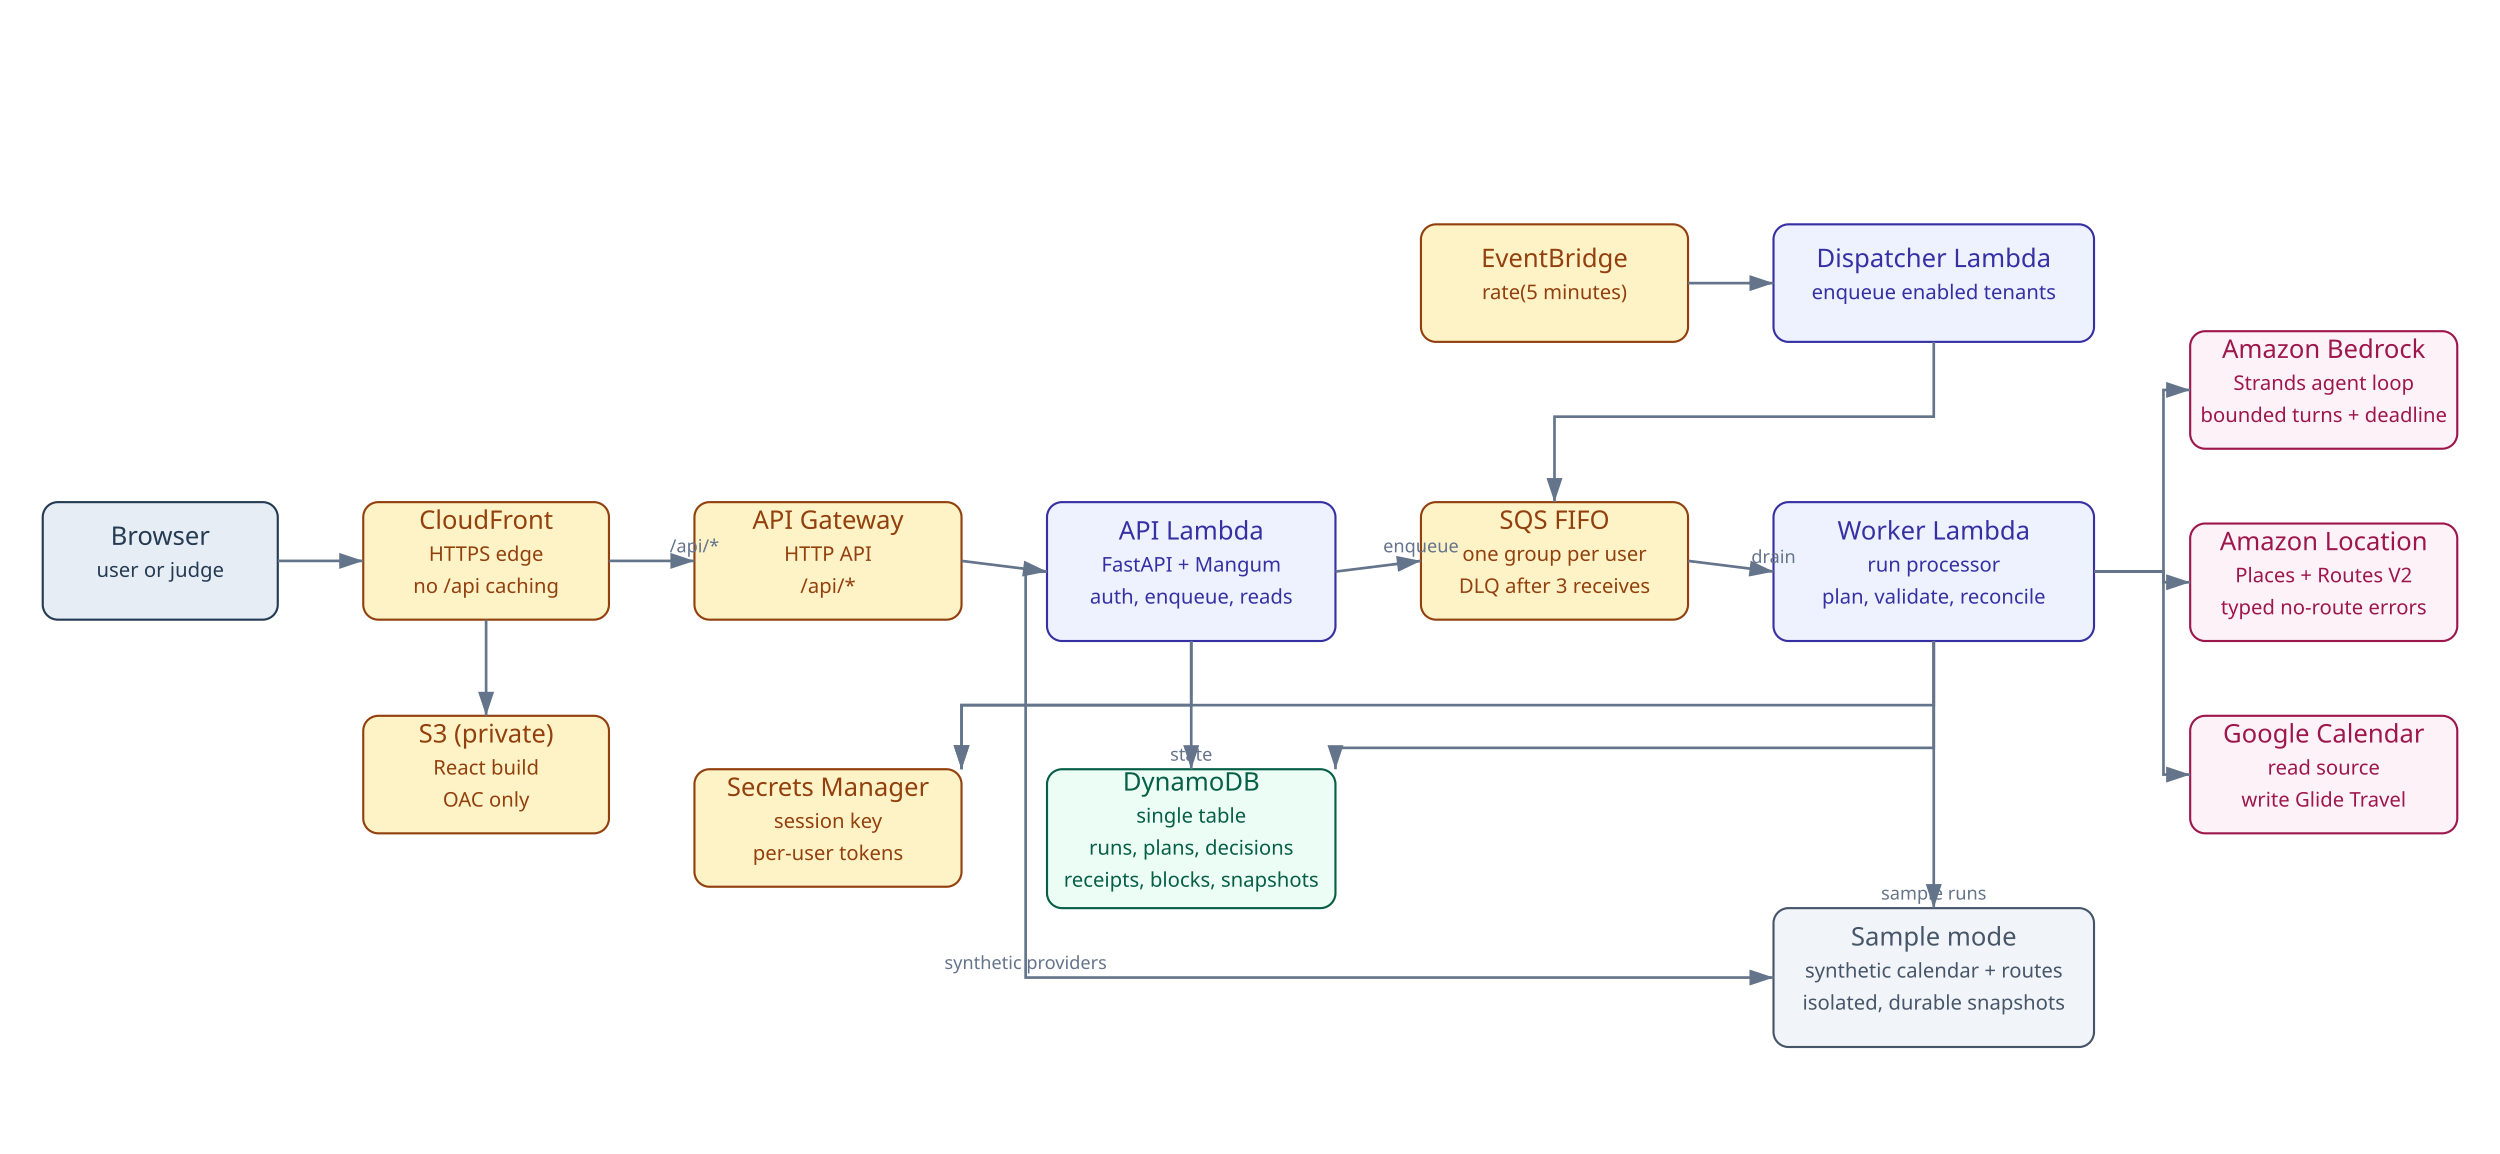
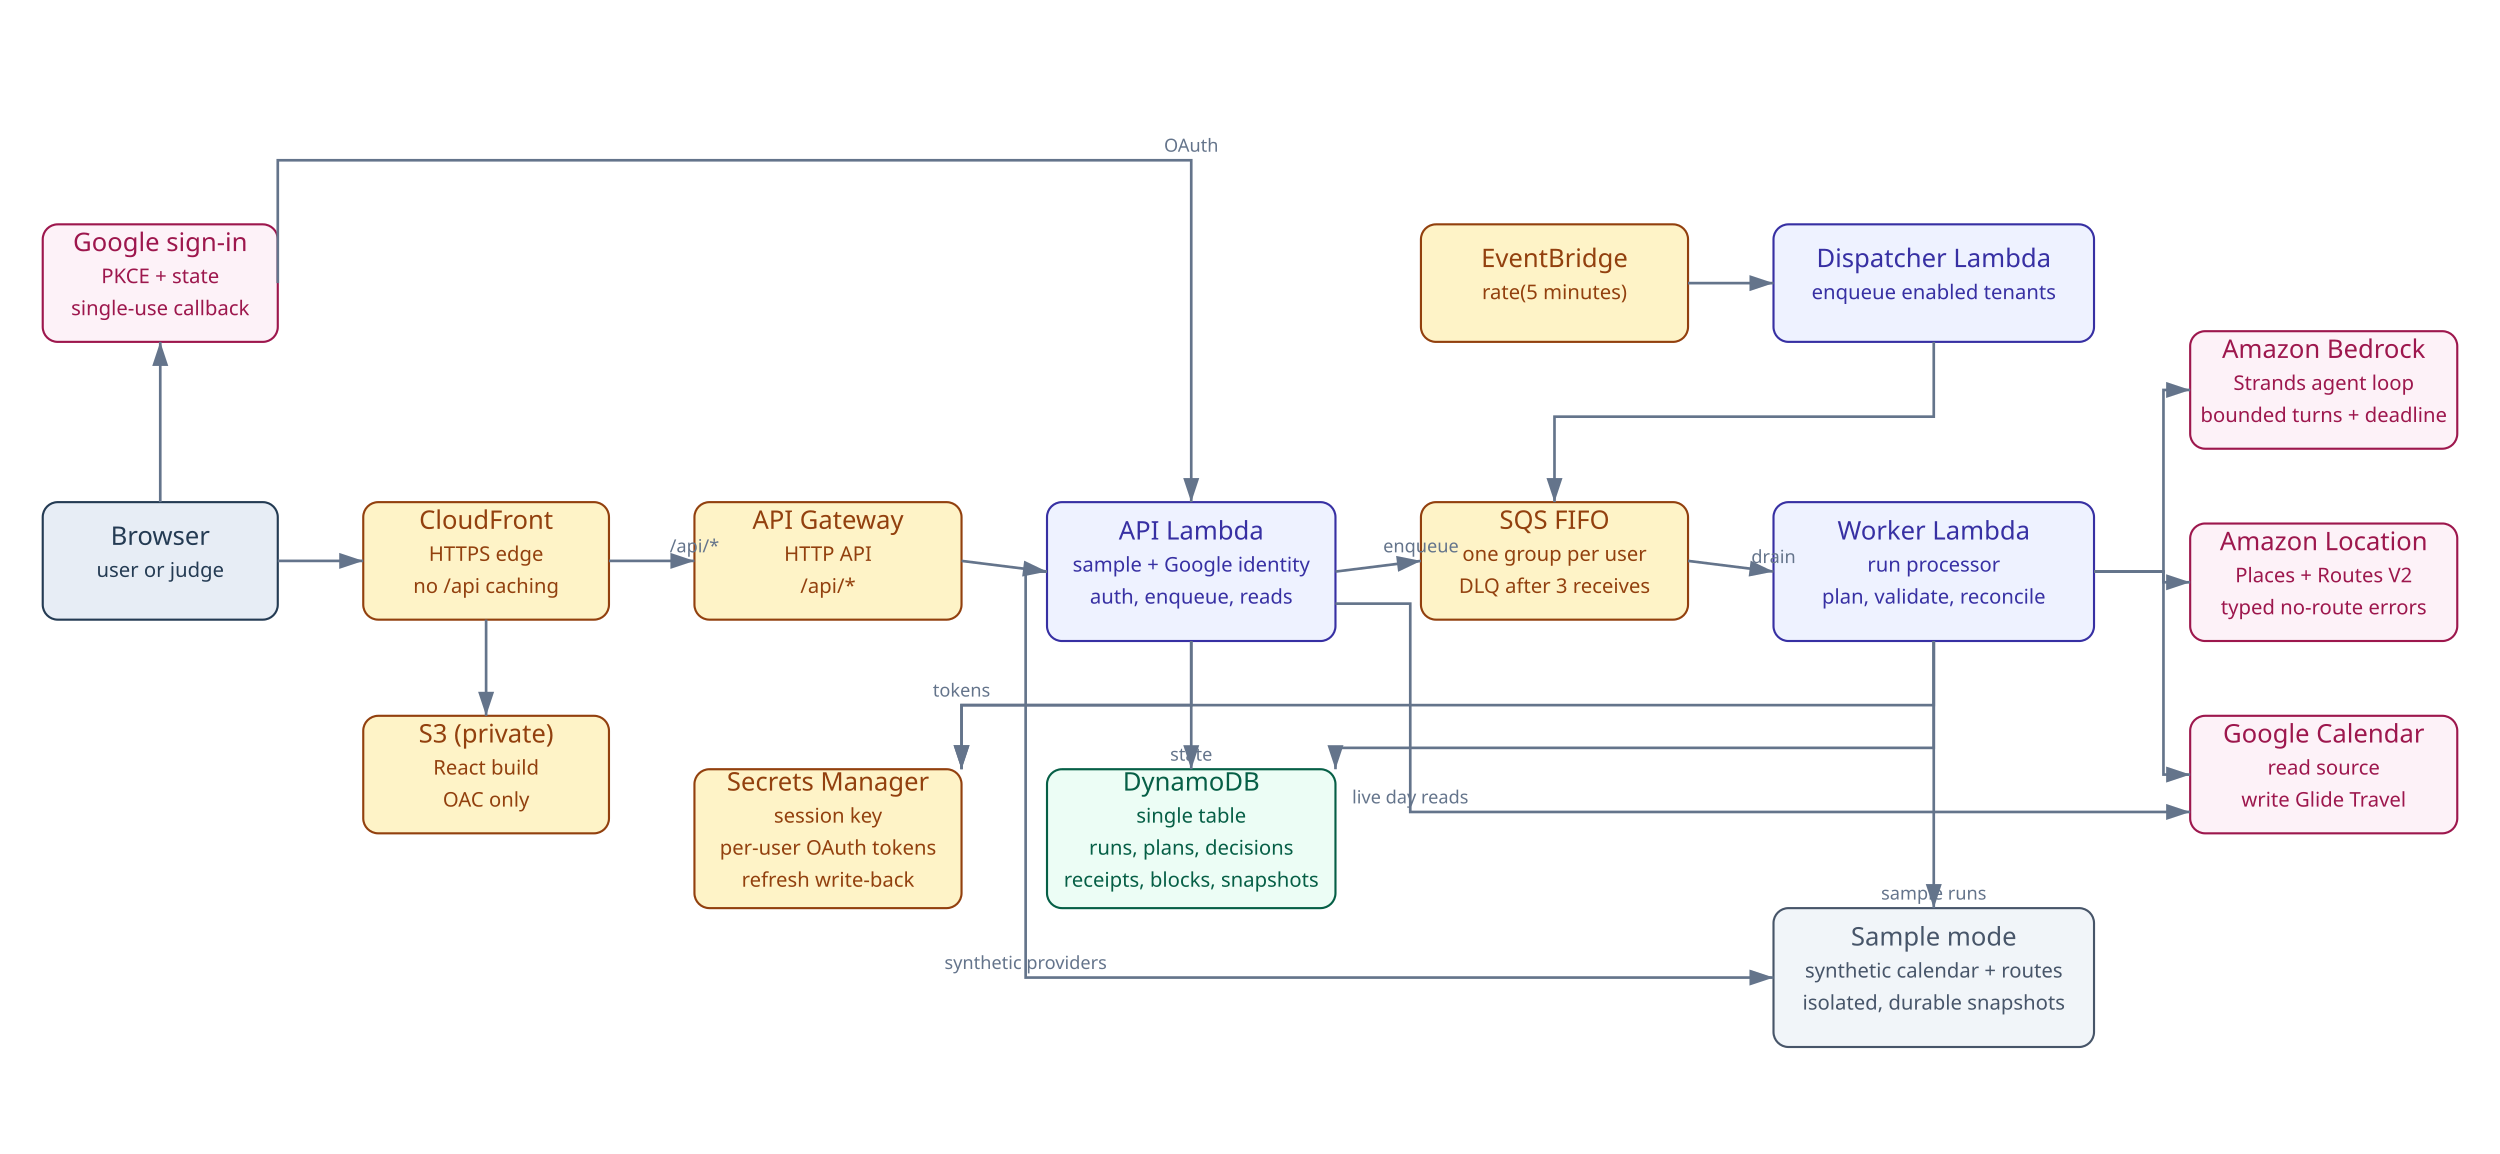
<svg xmlns="http://www.w3.org/2000/svg" width="2340" height="1080" viewBox="0 0 2340 1080" font-family="Segoe UI, sans-serif">
  <defs>
    <marker id="arrow" markerWidth="10" markerHeight="10" refX="9" refY="3" orient="auto">
      <path d="M0,0 L0,6 L9,3 z" fill="#64748b" />
    </marker>
  </defs>
  <rect x="40" y="470" width="220" height="110" rx="14" fill="#e7edf5" stroke="#243b53" stroke-width="2" />
  <text x="150" y="510" text-anchor="middle" font-family="Segoe UI, sans-serif" font-size="24" fill="#243b53">Browser</text>
  <text x="150" y="540" text-anchor="middle" font-family="Segoe UI, sans-serif" font-size="19" fill="#243b53">user or judge</text>
+   <rect x="40" y="210" width="220" height="110" rx="14" fill="#fdf2f8" stroke="#9d174d" stroke-width="2" />
+   <text x="150" y="235" text-anchor="middle" font-family="Segoe UI, sans-serif" font-size="24" fill="#9d174d">Google sign-in</text>
+   <text x="150" y="265" text-anchor="middle" font-family="Segoe UI, sans-serif" font-size="19" fill="#9d174d">PKCE + state</text>
+   <text x="150" y="295" text-anchor="middle" font-family="Segoe UI, sans-serif" font-size="19" fill="#9d174d">single-use callback</text>
  <rect x="340" y="470" width="230" height="110" rx="14" fill="#fef3c7" stroke="#92400e" stroke-width="2" />
  <text x="455" y="495" text-anchor="middle" font-family="Segoe UI, sans-serif" font-size="24" fill="#92400e">CloudFront</text>
  <text x="455" y="525" text-anchor="middle" font-family="Segoe UI, sans-serif" font-size="19" fill="#92400e">HTTPS edge</text>
  <text x="455" y="555" text-anchor="middle" font-family="Segoe UI, sans-serif" font-size="19" fill="#92400e">no /api caching</text>
  <rect x="340" y="670" width="230" height="110" rx="14" fill="#fef3c7" stroke="#92400e" stroke-width="2" />
  <text x="455" y="695" text-anchor="middle" font-family="Segoe UI, sans-serif" font-size="24" fill="#92400e">S3 (private)</text>
  <text x="455" y="725" text-anchor="middle" font-family="Segoe UI, sans-serif" font-size="19" fill="#92400e">React build</text>
  <text x="455" y="755" text-anchor="middle" font-family="Segoe UI, sans-serif" font-size="19" fill="#92400e">OAC only</text>
  <rect x="650" y="470" width="250" height="110" rx="14" fill="#fef3c7" stroke="#92400e" stroke-width="2" />
  <text x="775" y="495" text-anchor="middle" font-family="Segoe UI, sans-serif" font-size="24" fill="#92400e">API Gateway</text>
  <text x="775" y="525" text-anchor="middle" font-family="Segoe UI, sans-serif" font-size="19" fill="#92400e">HTTP API</text>
  <text x="775" y="555" text-anchor="middle" font-family="Segoe UI, sans-serif" font-size="19" fill="#92400e">/api/*</text>
  <rect x="980" y="470" width="270" height="130" rx="14" fill="#eef2ff" stroke="#3730a3" stroke-width="2" />
  <text x="1115" y="505" text-anchor="middle" font-family="Segoe UI, sans-serif" font-size="24" fill="#3730a3">API Lambda</text>
-   <text x="1115" y="535" text-anchor="middle" font-family="Segoe UI, sans-serif" font-size="19" fill="#3730a3">FastAPI + Mangum</text>
+   <text x="1115" y="535" text-anchor="middle" font-family="Segoe UI, sans-serif" font-size="19" fill="#3730a3">sample + Google identity</text>
  <text x="1115" y="565" text-anchor="middle" font-family="Segoe UI, sans-serif" font-size="19" fill="#3730a3">auth, enqueue, reads</text>
  <rect x="1330" y="470" width="250" height="110" rx="14" fill="#fef3c7" stroke="#92400e" stroke-width="2" />
  <text x="1455" y="495" text-anchor="middle" font-family="Segoe UI, sans-serif" font-size="24" fill="#92400e">SQS FIFO</text>
  <text x="1455" y="525" text-anchor="middle" font-family="Segoe UI, sans-serif" font-size="19" fill="#92400e">one group per user</text>
  <text x="1455" y="555" text-anchor="middle" font-family="Segoe UI, sans-serif" font-size="19" fill="#92400e">DLQ after 3 receives</text>
  <rect x="1660" y="470" width="300" height="130" rx="14" fill="#eef2ff" stroke="#3730a3" stroke-width="2" />
  <text x="1810" y="505" text-anchor="middle" font-family="Segoe UI, sans-serif" font-size="24" fill="#3730a3">Worker Lambda</text>
  <text x="1810" y="535" text-anchor="middle" font-family="Segoe UI, sans-serif" font-size="19" fill="#3730a3">run processor</text>
  <text x="1810" y="565" text-anchor="middle" font-family="Segoe UI, sans-serif" font-size="19" fill="#3730a3">plan, validate, reconcile</text>
  <rect x="1330" y="210" width="250" height="110" rx="14" fill="#fef3c7" stroke="#92400e" stroke-width="2" />
  <text x="1455" y="250" text-anchor="middle" font-family="Segoe UI, sans-serif" font-size="24" fill="#92400e">EventBridge</text>
  <text x="1455" y="280" text-anchor="middle" font-family="Segoe UI, sans-serif" font-size="19" fill="#92400e">rate(5 minutes)</text>
  <rect x="1660" y="210" width="300" height="110" rx="14" fill="#eef2ff" stroke="#3730a3" stroke-width="2" />
  <text x="1810" y="250" text-anchor="middle" font-family="Segoe UI, sans-serif" font-size="24" fill="#3730a3">Dispatcher Lambda</text>
  <text x="1810" y="280" text-anchor="middle" font-family="Segoe UI, sans-serif" font-size="19" fill="#3730a3">enqueue enabled tenants</text>
  <rect x="980" y="720" width="270" height="130" rx="14" fill="#ecfdf5" stroke="#065f46" stroke-width="2" />
  <text x="1115" y="740" text-anchor="middle" font-family="Segoe UI, sans-serif" font-size="24" fill="#065f46">DynamoDB</text>
  <text x="1115" y="770" text-anchor="middle" font-family="Segoe UI, sans-serif" font-size="19" fill="#065f46">single table</text>
  <text x="1115" y="800" text-anchor="middle" font-family="Segoe UI, sans-serif" font-size="19" fill="#065f46">runs, plans, decisions</text>
  <text x="1115" y="830" text-anchor="middle" font-family="Segoe UI, sans-serif" font-size="19" fill="#065f46">receipts, blocks, snapshots</text>
-   <rect x="650" y="720" width="250" height="110" rx="14" fill="#fef3c7" stroke="#92400e" stroke-width="2" />
-   <text x="775" y="745" text-anchor="middle" font-family="Segoe UI, sans-serif" font-size="24" fill="#92400e">Secrets Manager</text>
-   <text x="775" y="775" text-anchor="middle" font-family="Segoe UI, sans-serif" font-size="19" fill="#92400e">session key</text>
-   <text x="775" y="805" text-anchor="middle" font-family="Segoe UI, sans-serif" font-size="19" fill="#92400e">per-user tokens</text>
+   <rect x="650" y="720" width="250" height="130" rx="14" fill="#fef3c7" stroke="#92400e" stroke-width="2" />
+   <text x="775" y="740" text-anchor="middle" font-family="Segoe UI, sans-serif" font-size="24" fill="#92400e">Secrets Manager</text>
+   <text x="775" y="770" text-anchor="middle" font-family="Segoe UI, sans-serif" font-size="19" fill="#92400e">session key</text>
+   <text x="775" y="800" text-anchor="middle" font-family="Segoe UI, sans-serif" font-size="19" fill="#92400e">per-user OAuth tokens</text>
+   <text x="775" y="830" text-anchor="middle" font-family="Segoe UI, sans-serif" font-size="19" fill="#92400e">refresh write-back</text>
  <rect x="1660" y="850" width="300" height="130" rx="14" fill="#f1f5f9" stroke="#475569" stroke-width="2" />
  <text x="1810" y="885" text-anchor="middle" font-family="Segoe UI, sans-serif" font-size="24" fill="#475569">Sample mode</text>
  <text x="1810" y="915" text-anchor="middle" font-family="Segoe UI, sans-serif" font-size="19" fill="#475569">synthetic calendar + routes</text>
  <text x="1810" y="945" text-anchor="middle" font-family="Segoe UI, sans-serif" font-size="19" fill="#475569">isolated, durable snapshots</text>
  <rect x="2050" y="310" width="250" height="110" rx="14" fill="#fdf2f8" stroke="#9d174d" stroke-width="2" />
  <text x="2175" y="335" text-anchor="middle" font-family="Segoe UI, sans-serif" font-size="24" fill="#9d174d">Amazon Bedrock</text>
  <text x="2175" y="365" text-anchor="middle" font-family="Segoe UI, sans-serif" font-size="19" fill="#9d174d">Strands agent loop</text>
  <text x="2175" y="395" text-anchor="middle" font-family="Segoe UI, sans-serif" font-size="19" fill="#9d174d">bounded turns + deadline</text>
  <rect x="2050" y="490" width="250" height="110" rx="14" fill="#fdf2f8" stroke="#9d174d" stroke-width="2" />
  <text x="2175" y="515" text-anchor="middle" font-family="Segoe UI, sans-serif" font-size="24" fill="#9d174d">Amazon Location</text>
  <text x="2175" y="545" text-anchor="middle" font-family="Segoe UI, sans-serif" font-size="19" fill="#9d174d">Places + Routes V2</text>
  <text x="2175" y="575" text-anchor="middle" font-family="Segoe UI, sans-serif" font-size="19" fill="#9d174d">typed no-route errors</text>
  <rect x="2050" y="670" width="250" height="110" rx="14" fill="#fdf2f8" stroke="#9d174d" stroke-width="2" />
  <text x="2175" y="695" text-anchor="middle" font-family="Segoe UI, sans-serif" font-size="24" fill="#9d174d">Google Calendar</text>
  <text x="2175" y="725" text-anchor="middle" font-family="Segoe UI, sans-serif" font-size="19" fill="#9d174d">read source</text>
  <text x="2175" y="755" text-anchor="middle" font-family="Segoe UI, sans-serif" font-size="19" fill="#9d174d">write Glide Travel</text>
  <polyline points="260,525 340,525" fill="none" stroke="#64748b" stroke-width="2.5" marker-end="url(#arrow)" />
+   <polyline points="150,470 150,320" fill="none" stroke="#64748b" stroke-width="2.5" marker-end="url(#arrow)" />
+   <polyline points="260,265 260,150 1115,150 1115,470" fill="none" stroke="#64748b" stroke-width="2.5" marker-end="url(#arrow)" />
+   <text x="1115" y="142" text-anchor="middle" font-family="Segoe UI, sans-serif" font-size="17" fill="#64748b">OAuth</text>
  <polyline points="455,580 455,670" fill="none" stroke="#64748b" stroke-width="2.5" marker-end="url(#arrow)" />
  <polyline points="570,525 650,525" fill="none" stroke="#64748b" stroke-width="2.5" marker-end="url(#arrow)" />
  <text x="650" y="517" text-anchor="middle" font-family="Segoe UI, sans-serif" font-size="17" fill="#64748b">/api/*</text>
  <polyline points="900,525 980,535" fill="none" stroke="#64748b" stroke-width="2.5" marker-end="url(#arrow)" />
  <polyline points="1115,600 1115,720" fill="none" stroke="#64748b" stroke-width="2.5" marker-end="url(#arrow)" />
  <text x="1115" y="712" text-anchor="middle" font-family="Segoe UI, sans-serif" font-size="17" fill="#64748b">state</text>
  <polyline points="1250,535 1330,525" fill="none" stroke="#64748b" stroke-width="2.5" marker-end="url(#arrow)" />
  <text x="1330" y="517" text-anchor="middle" font-family="Segoe UI, sans-serif" font-size="17" fill="#64748b">enqueue</text>
  <polyline points="1115,600 1115,660 900,660 900,720" fill="none" stroke="#64748b" stroke-width="2.5" marker-end="url(#arrow)" />
+   <text x="900" y="652" text-anchor="middle" font-family="Segoe UI, sans-serif" font-size="17" fill="#64748b">tokens</text>
+   <polyline points="1250,565 1320,565 1320,760 2050,760" fill="none" stroke="#64748b" stroke-width="2.5" marker-end="url(#arrow)" />
+   <text x="1320" y="752" text-anchor="middle" font-family="Segoe UI, sans-serif" font-size="17" fill="#64748b">live day reads</text>
  <polyline points="1580,265 1660,265" fill="none" stroke="#64748b" stroke-width="2.5" marker-end="url(#arrow)" />
  <polyline points="1810,320 1810,390 1455,390 1455,470" fill="none" stroke="#64748b" stroke-width="2.5" marker-end="url(#arrow)" />
  <polyline points="1580,525 1660,535" fill="none" stroke="#64748b" stroke-width="2.5" marker-end="url(#arrow)" />
  <text x="1660" y="527" text-anchor="middle" font-family="Segoe UI, sans-serif" font-size="17" fill="#64748b">drain</text>
  <polyline points="1960,535 2025,535 2025,365 2050,365" fill="none" stroke="#64748b" stroke-width="2.5" marker-end="url(#arrow)" />
  <polyline points="1960,535 2025,535 2025,545 2050,545" fill="none" stroke="#64748b" stroke-width="2.5" marker-end="url(#arrow)" />
  <polyline points="1960,535 2025,535 2025,725 2050,725" fill="none" stroke="#64748b" stroke-width="2.5" marker-end="url(#arrow)" />
  <polyline points="1810,600 1810,700 1250,700 1250,720" fill="none" stroke="#64748b" stroke-width="2.5" marker-end="url(#arrow)" />
  <polyline points="1810,600 1810,660 900,660 900,720" fill="none" stroke="#64748b" stroke-width="2.5" marker-end="url(#arrow)" />
  <polyline points="980,535 960,535 960,915 1660,915" fill="none" stroke="#64748b" stroke-width="2.5" marker-end="url(#arrow)" />
  <text x="960" y="907" text-anchor="middle" font-family="Segoe UI, sans-serif" font-size="17" fill="#64748b">synthetic providers</text>
  <polyline points="1810,600 1810,850" fill="none" stroke="#64748b" stroke-width="2.5" marker-end="url(#arrow)" />
  <text x="1810" y="842" text-anchor="middle" font-family="Segoe UI, sans-serif" font-size="17" fill="#64748b">sample runs</text>
</svg>
